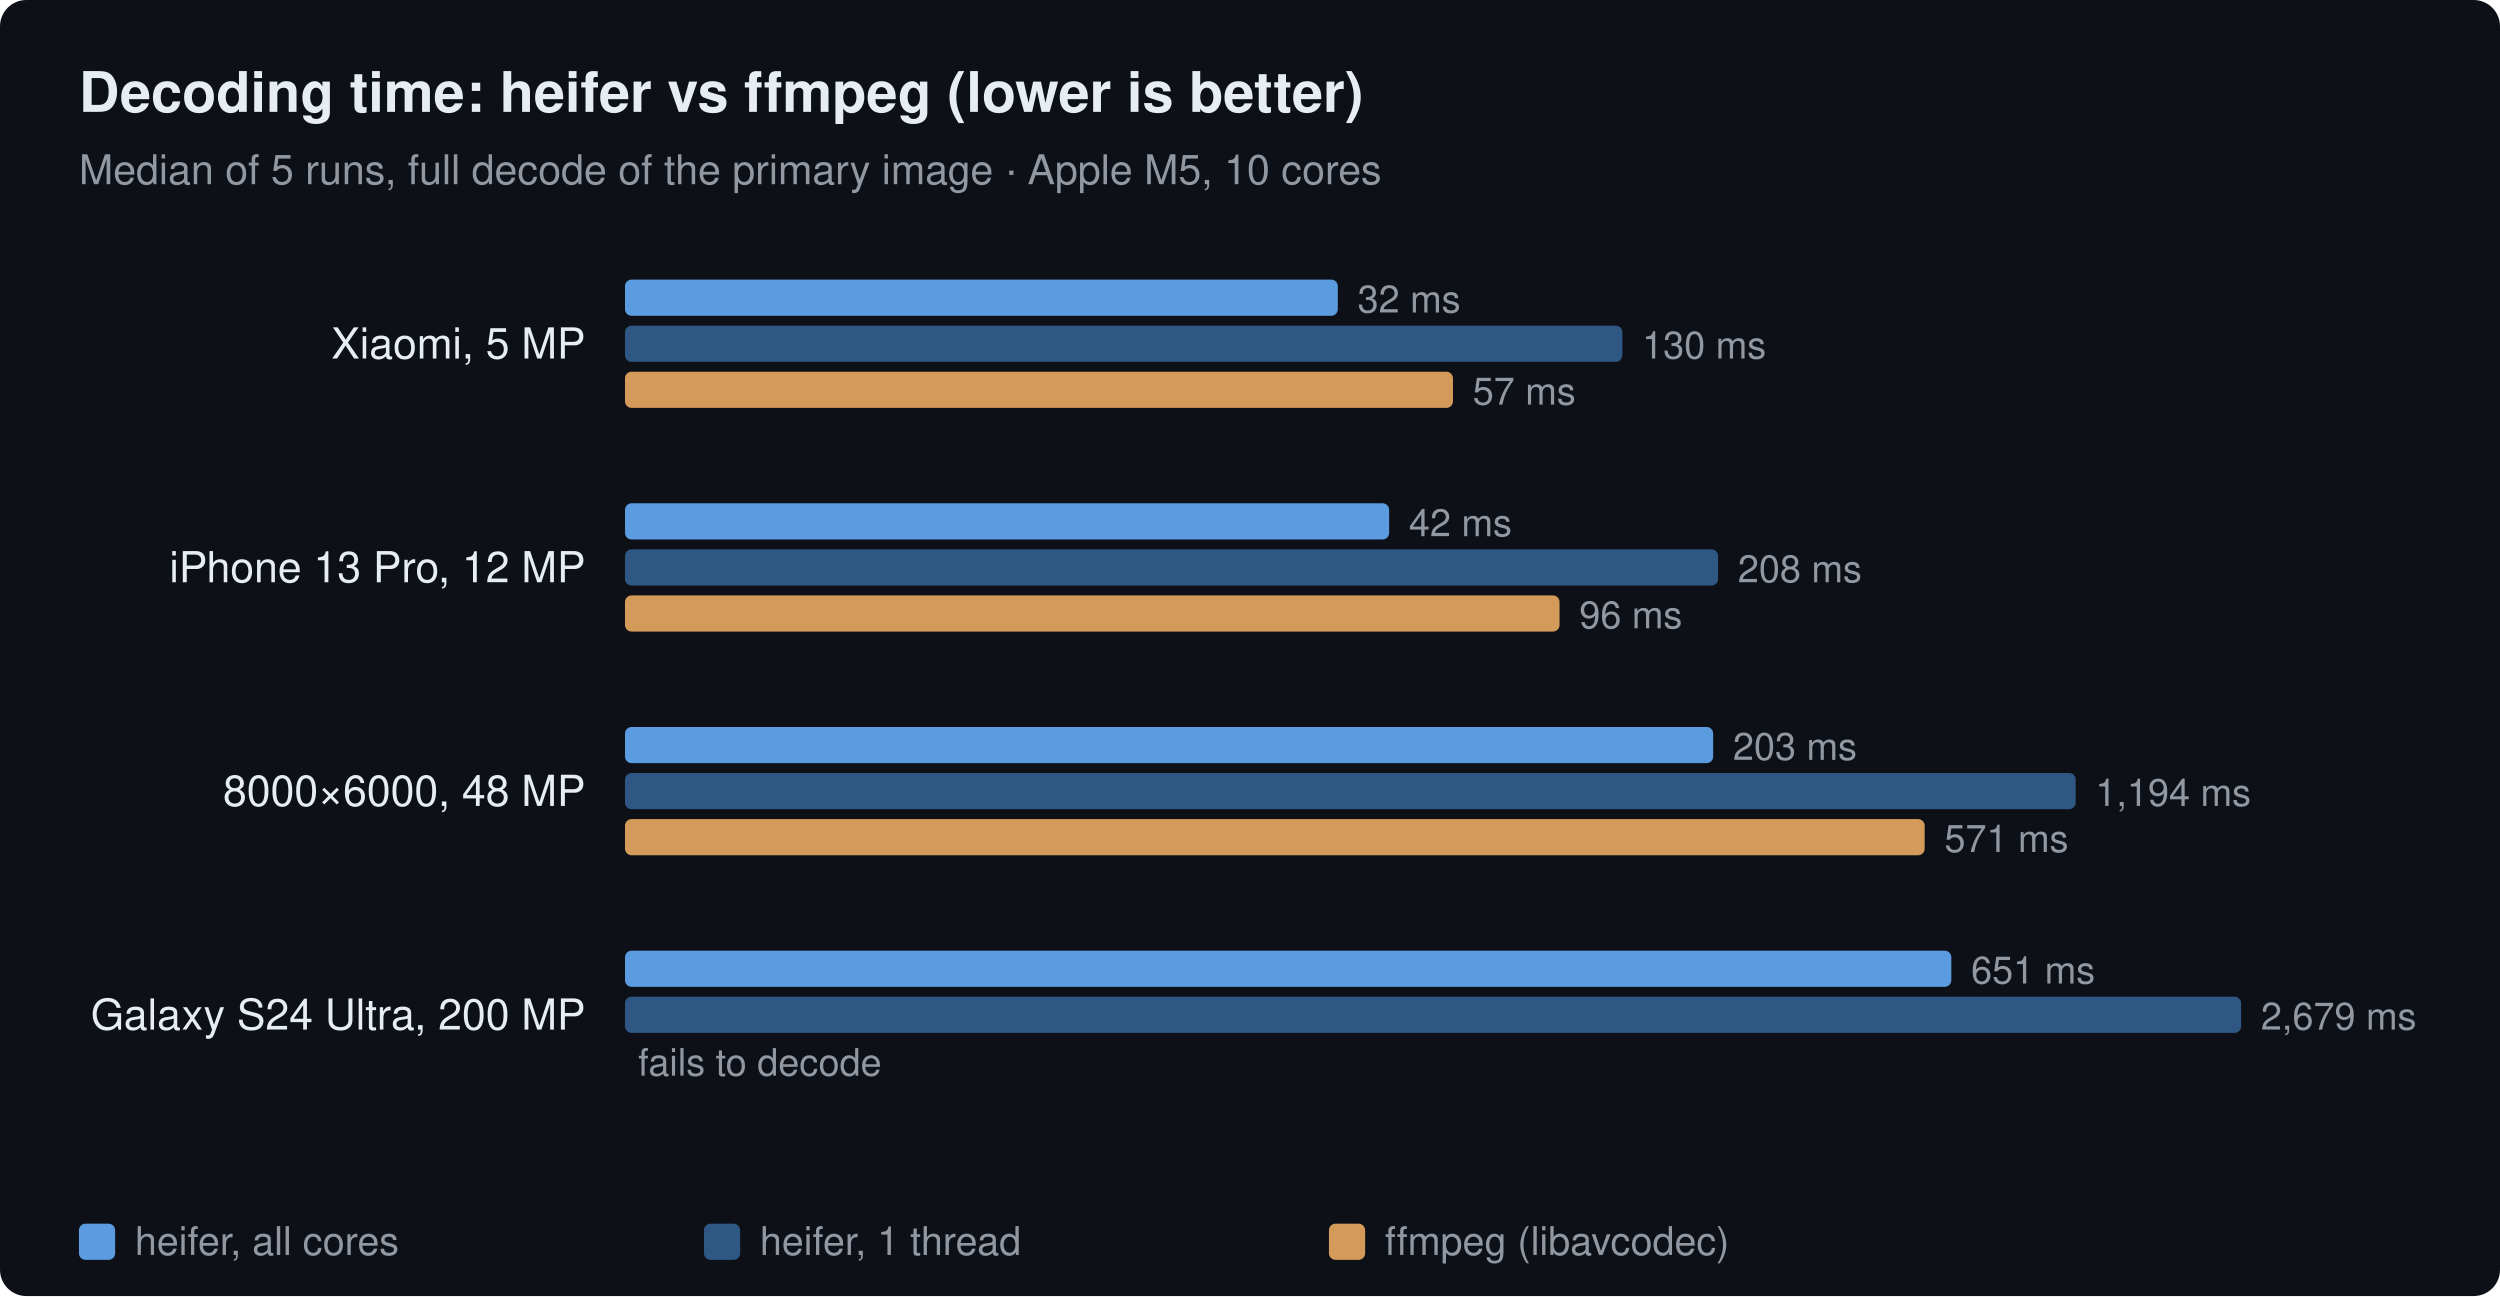
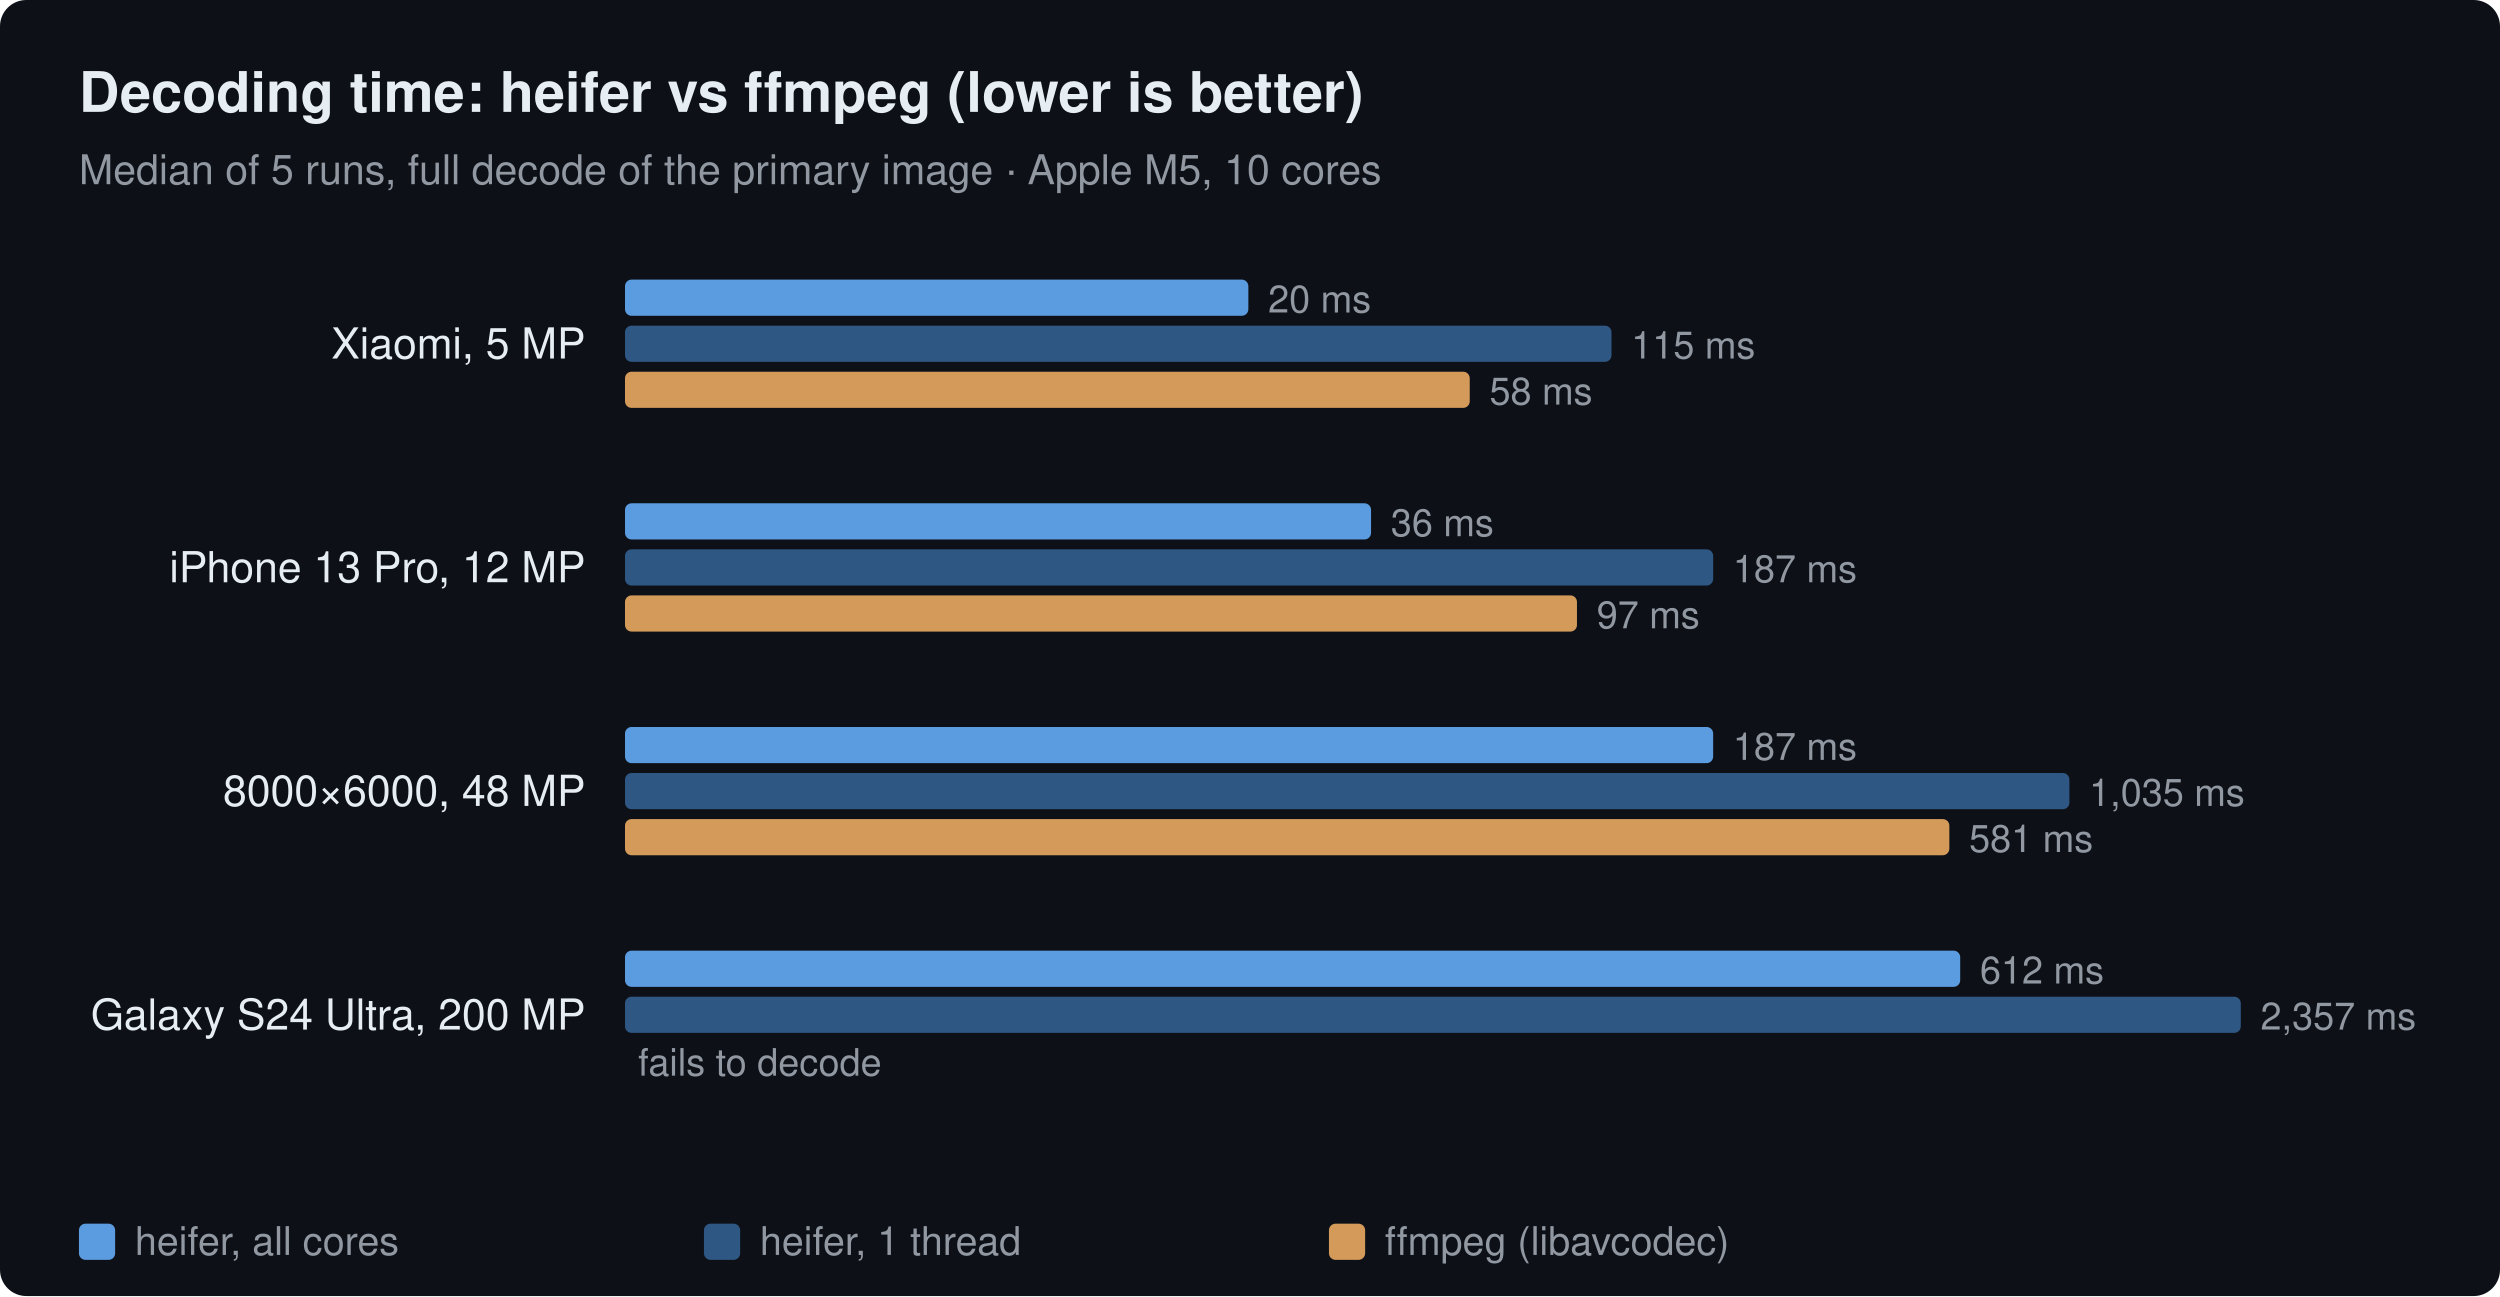
<svg xmlns="http://www.w3.org/2000/svg" width="760" height="394" viewBox="0 0 760 394" font-family="-apple-system,BlinkMacSystemFont,Segoe UI,Helvetica,Arial,sans-serif">
  <rect width="100%" height="100%" rx="8" fill="#0d1117" />
  <text x="24" y="34" font-size="17" font-weight="600" fill="#e6edf3">Decoding time: heifer vs ffmpeg (lower is better)</text>
  <text x="24" y="56" font-size="12.5" fill="#9198a1">Median of 5 runs, full decode of the primary image · Apple M5, 10 cores</text>
  <rect x="24" y="372" width="11" height="11" rx="2" fill="#5b9be0" />
  <text x="41" y="381.5" font-size="12" fill="#9198a1">heifer, all cores</text>
  <rect x="214" y="372" width="11" height="11" rx="2" fill="#2f5784" />
  <text x="231" y="381.5" font-size="12" fill="#9198a1">heifer, 1 thread</text>
  <rect x="404" y="372" width="11" height="11" rx="2" fill="#d39a5a" />
  <text x="421" y="381.5" font-size="12" fill="#9198a1">ffmpeg (libavcodec)</text>
  <text x="178" y="109.0" font-size="13" text-anchor="end" fill="#e6edf3">Xiaomi, 5 MP</text>
-   <rect x="190" y="85" width="216.7" height="11" rx="2" fill="#5b9be0" />
-   <text x="412.7" y="95" font-size="11.5" fill="#9198a1">32 ms</text>
-   <rect x="190" y="99" width="303.2" height="11" rx="2" fill="#2f5784" />
-   <text x="499.2" y="109" font-size="11.5" fill="#9198a1">130 ms</text>
-   <rect x="190" y="113" width="251.7" height="11" rx="2" fill="#d39a5a" />
-   <text x="447.7" y="123" font-size="11.5" fill="#9198a1">57 ms</text>
+   <rect x="190" y="85" width="189.5" height="11" rx="2" fill="#5b9be0" />
+   <text x="385.5" y="95" font-size="11.5" fill="#9198a1">20 ms</text>
+   <rect x="190" y="99" width="299.9" height="11" rx="2" fill="#2f5784" />
+   <text x="495.9" y="109" font-size="11.5" fill="#9198a1">115 ms</text>
+   <rect x="190" y="113" width="256.8" height="11" rx="2" fill="#d39a5a" />
+   <text x="452.8" y="123" font-size="11.5" fill="#9198a1">58 ms</text>
  <text x="178" y="177.0" font-size="13" text-anchor="end" fill="#e6edf3">iPhone 13 Pro, 12 MP</text>
-   <rect x="190" y="153" width="232.3" height="11" rx="2" fill="#5b9be0" />
-   <text x="428.3" y="163" font-size="11.5" fill="#9198a1">42 ms</text>
-   <rect x="190" y="167" width="332.3" height="11" rx="2" fill="#2f5784" />
-   <text x="528.3" y="177" font-size="11.5" fill="#9198a1">208 ms</text>
-   <rect x="190" y="181" width="284.1" height="11" rx="2" fill="#d39a5a" />
-   <text x="480.1" y="191" font-size="11.5" fill="#9198a1">96 ms</text>
+   <rect x="190" y="153" width="226.8" height="11" rx="2" fill="#5b9be0" />
+   <text x="422.8" y="163" font-size="11.5" fill="#9198a1">36 ms</text>
+   <rect x="190" y="167" width="330.8" height="11" rx="2" fill="#2f5784" />
+   <text x="526.8" y="177" font-size="11.5" fill="#9198a1">187 ms</text>
+   <rect x="190" y="181" width="289.4" height="11" rx="2" fill="#d39a5a" />
+   <text x="485.4" y="191" font-size="11.5" fill="#9198a1">97 ms</text>
  <text x="178" y="245.0" font-size="13" text-anchor="end" fill="#e6edf3">8000×6000, 48 MP</text>
  <rect x="190" y="221" width="330.8" height="11" rx="2" fill="#5b9be0" />
-   <text x="526.8" y="231" font-size="11.5" fill="#9198a1">203 ms</text>
-   <rect x="190" y="235" width="441.0" height="11" rx="2" fill="#2f5784" />
-   <text x="637.0" y="245" font-size="11.5" fill="#9198a1">1,194 ms</text>
-   <rect x="190" y="249" width="395.1" height="11" rx="2" fill="#d39a5a" />
-   <text x="591.1" y="259" font-size="11.5" fill="#9198a1">571 ms</text>
+   <text x="526.8" y="231" font-size="11.5" fill="#9198a1">187 ms</text>
+   <rect x="190" y="235" width="439.1" height="11" rx="2" fill="#2f5784" />
+   <text x="635.1" y="245" font-size="11.5" fill="#9198a1">1,035 ms</text>
+   <rect x="190" y="249" width="402.6" height="11" rx="2" fill="#d39a5a" />
+   <text x="598.6" y="259" font-size="11.5" fill="#9198a1">581 ms</text>
  <text x="178" y="313.0" font-size="13" text-anchor="end" fill="#e6edf3">Galaxy S24 Ultra, 200 MP</text>
-   <rect x="190" y="289" width="403.2" height="11" rx="2" fill="#5b9be0" />
-   <text x="599.2" y="299" font-size="11.5" fill="#9198a1">651 ms</text>
-   <rect x="190" y="303" width="491.3" height="11" rx="2" fill="#2f5784" />
-   <text x="687.3" y="313" font-size="11.5" fill="#9198a1">2,679 ms</text>
+   <rect x="190" y="289" width="405.9" height="11" rx="2" fill="#5b9be0" />
+   <text x="601.9" y="299" font-size="11.5" fill="#9198a1">612 ms</text>
+   <rect x="190" y="303" width="491.2" height="11" rx="2" fill="#2f5784" />
+   <text x="687.2" y="313" font-size="11.5" fill="#9198a1">2,357 ms</text>
  <text x="194" y="327" font-size="11.5" fill="#9198a1">fails to decode</text>
</svg>
